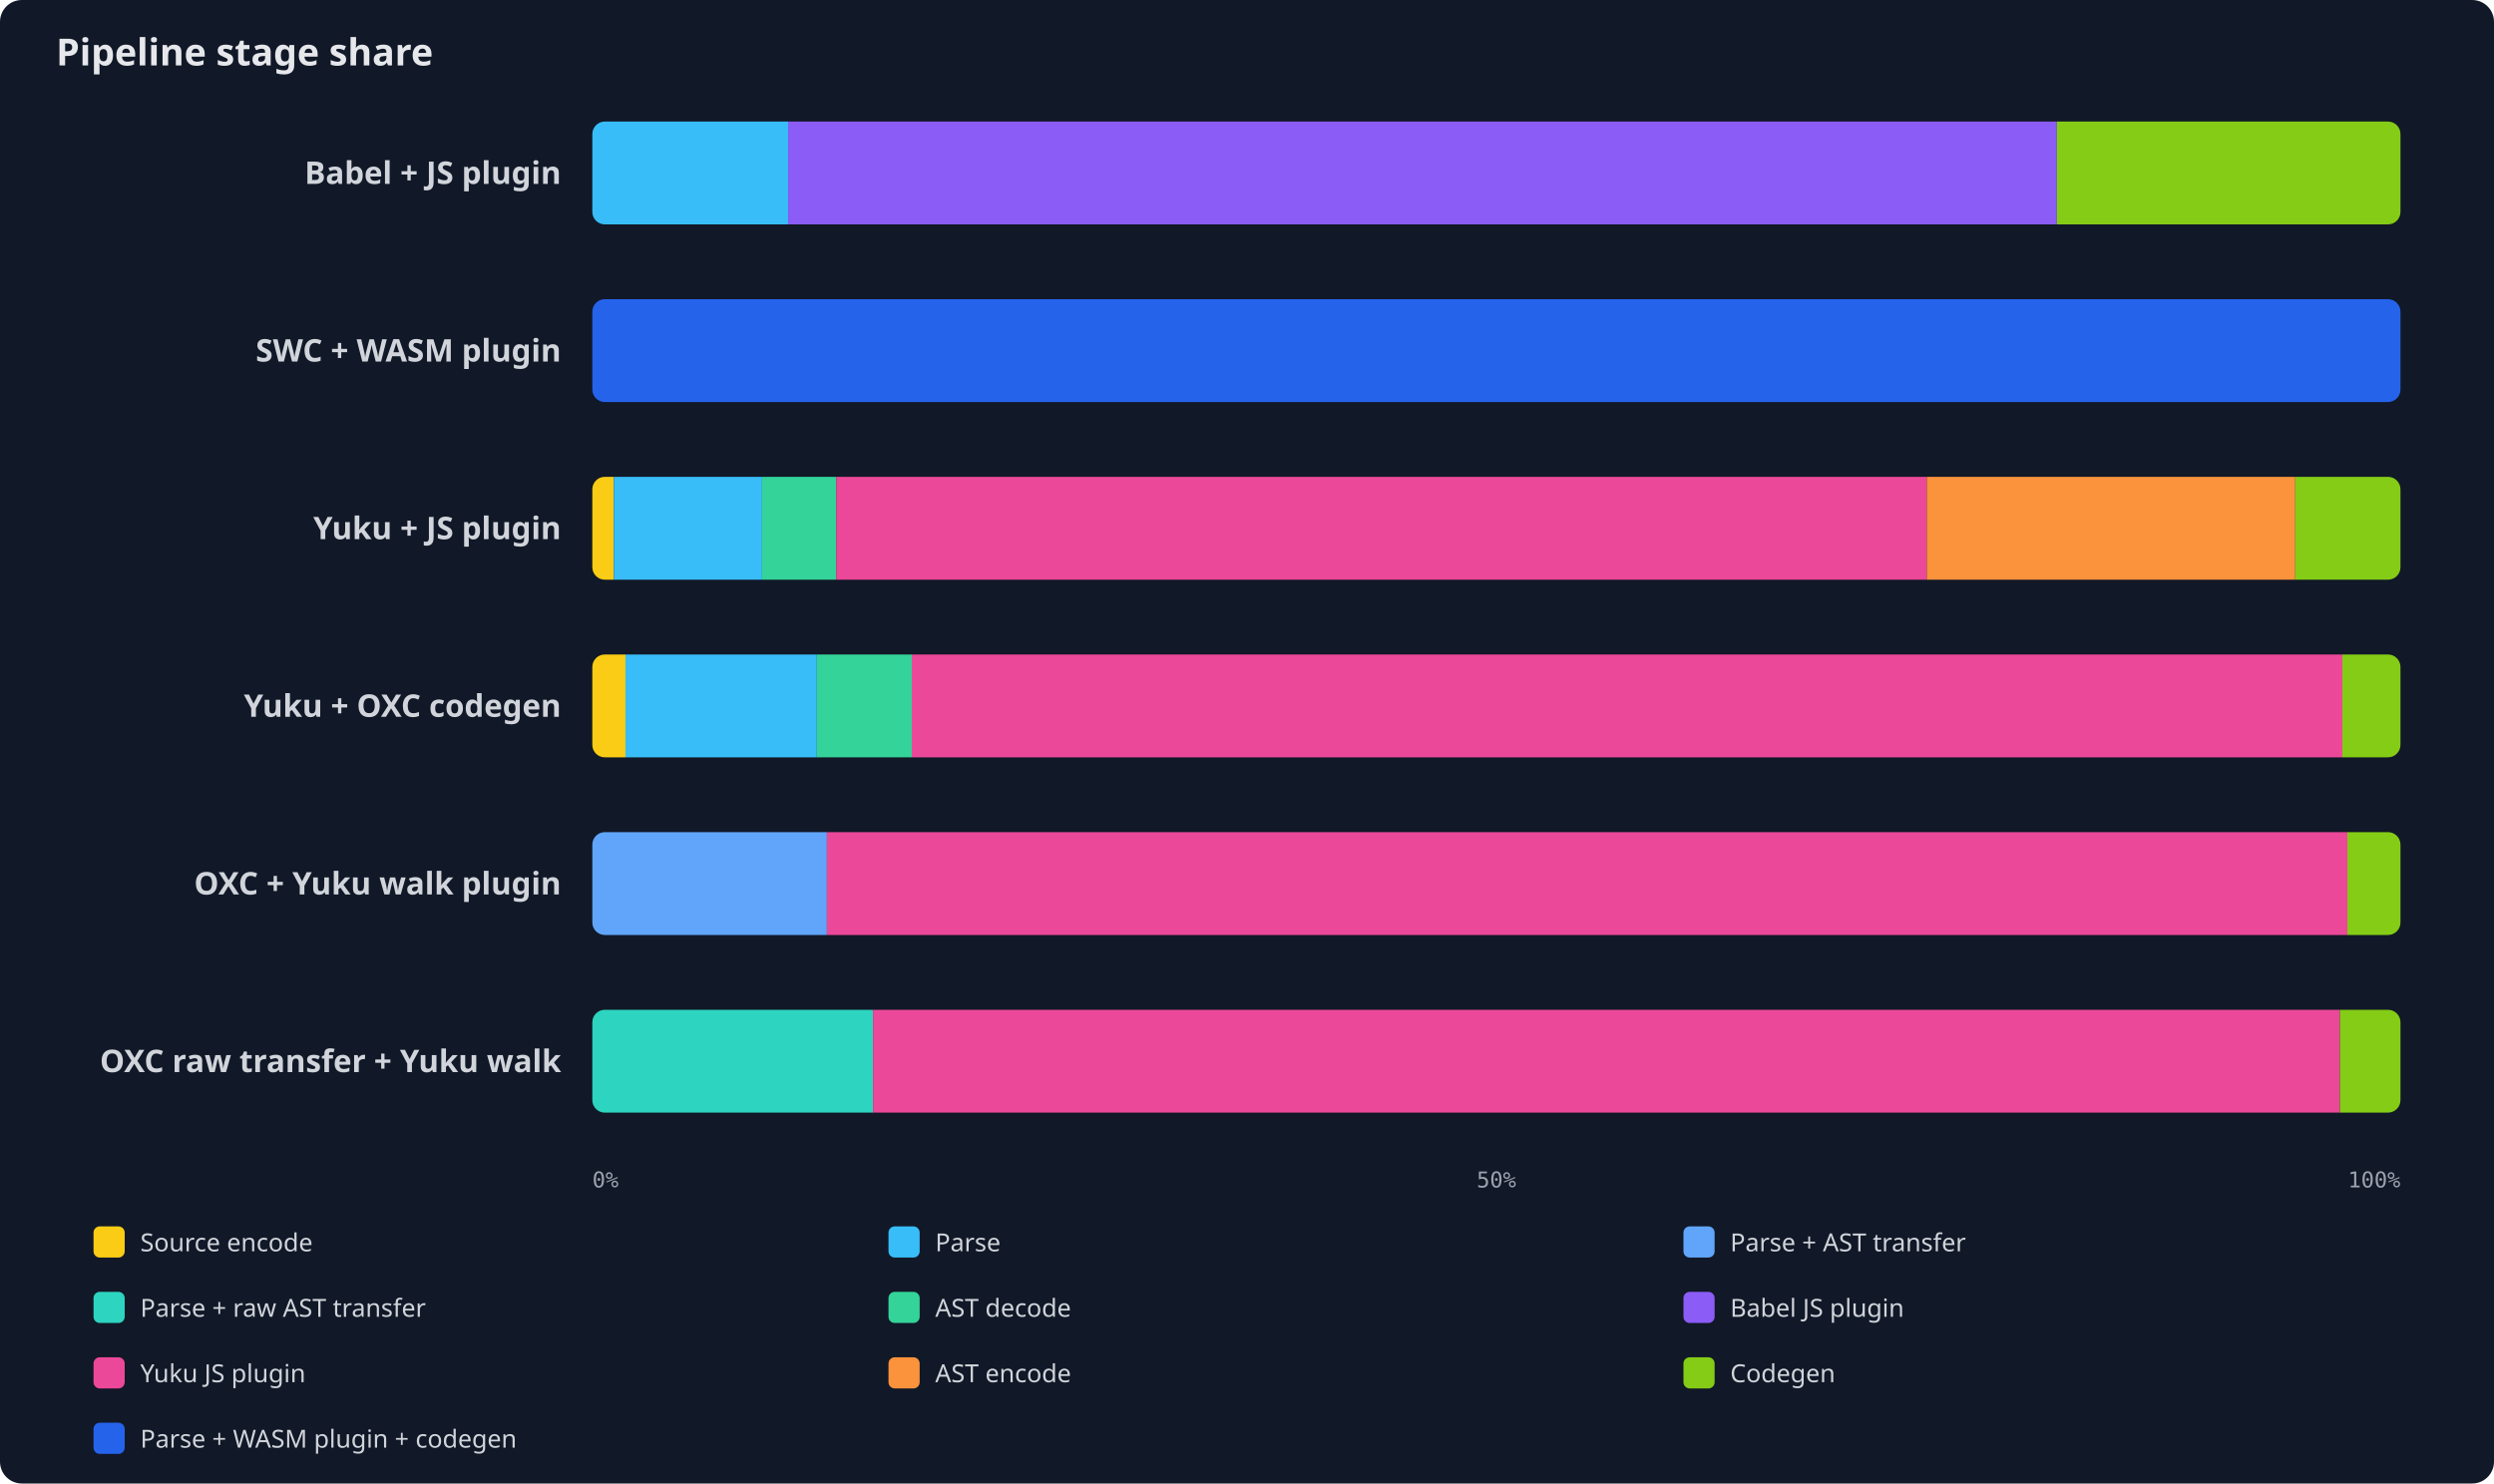
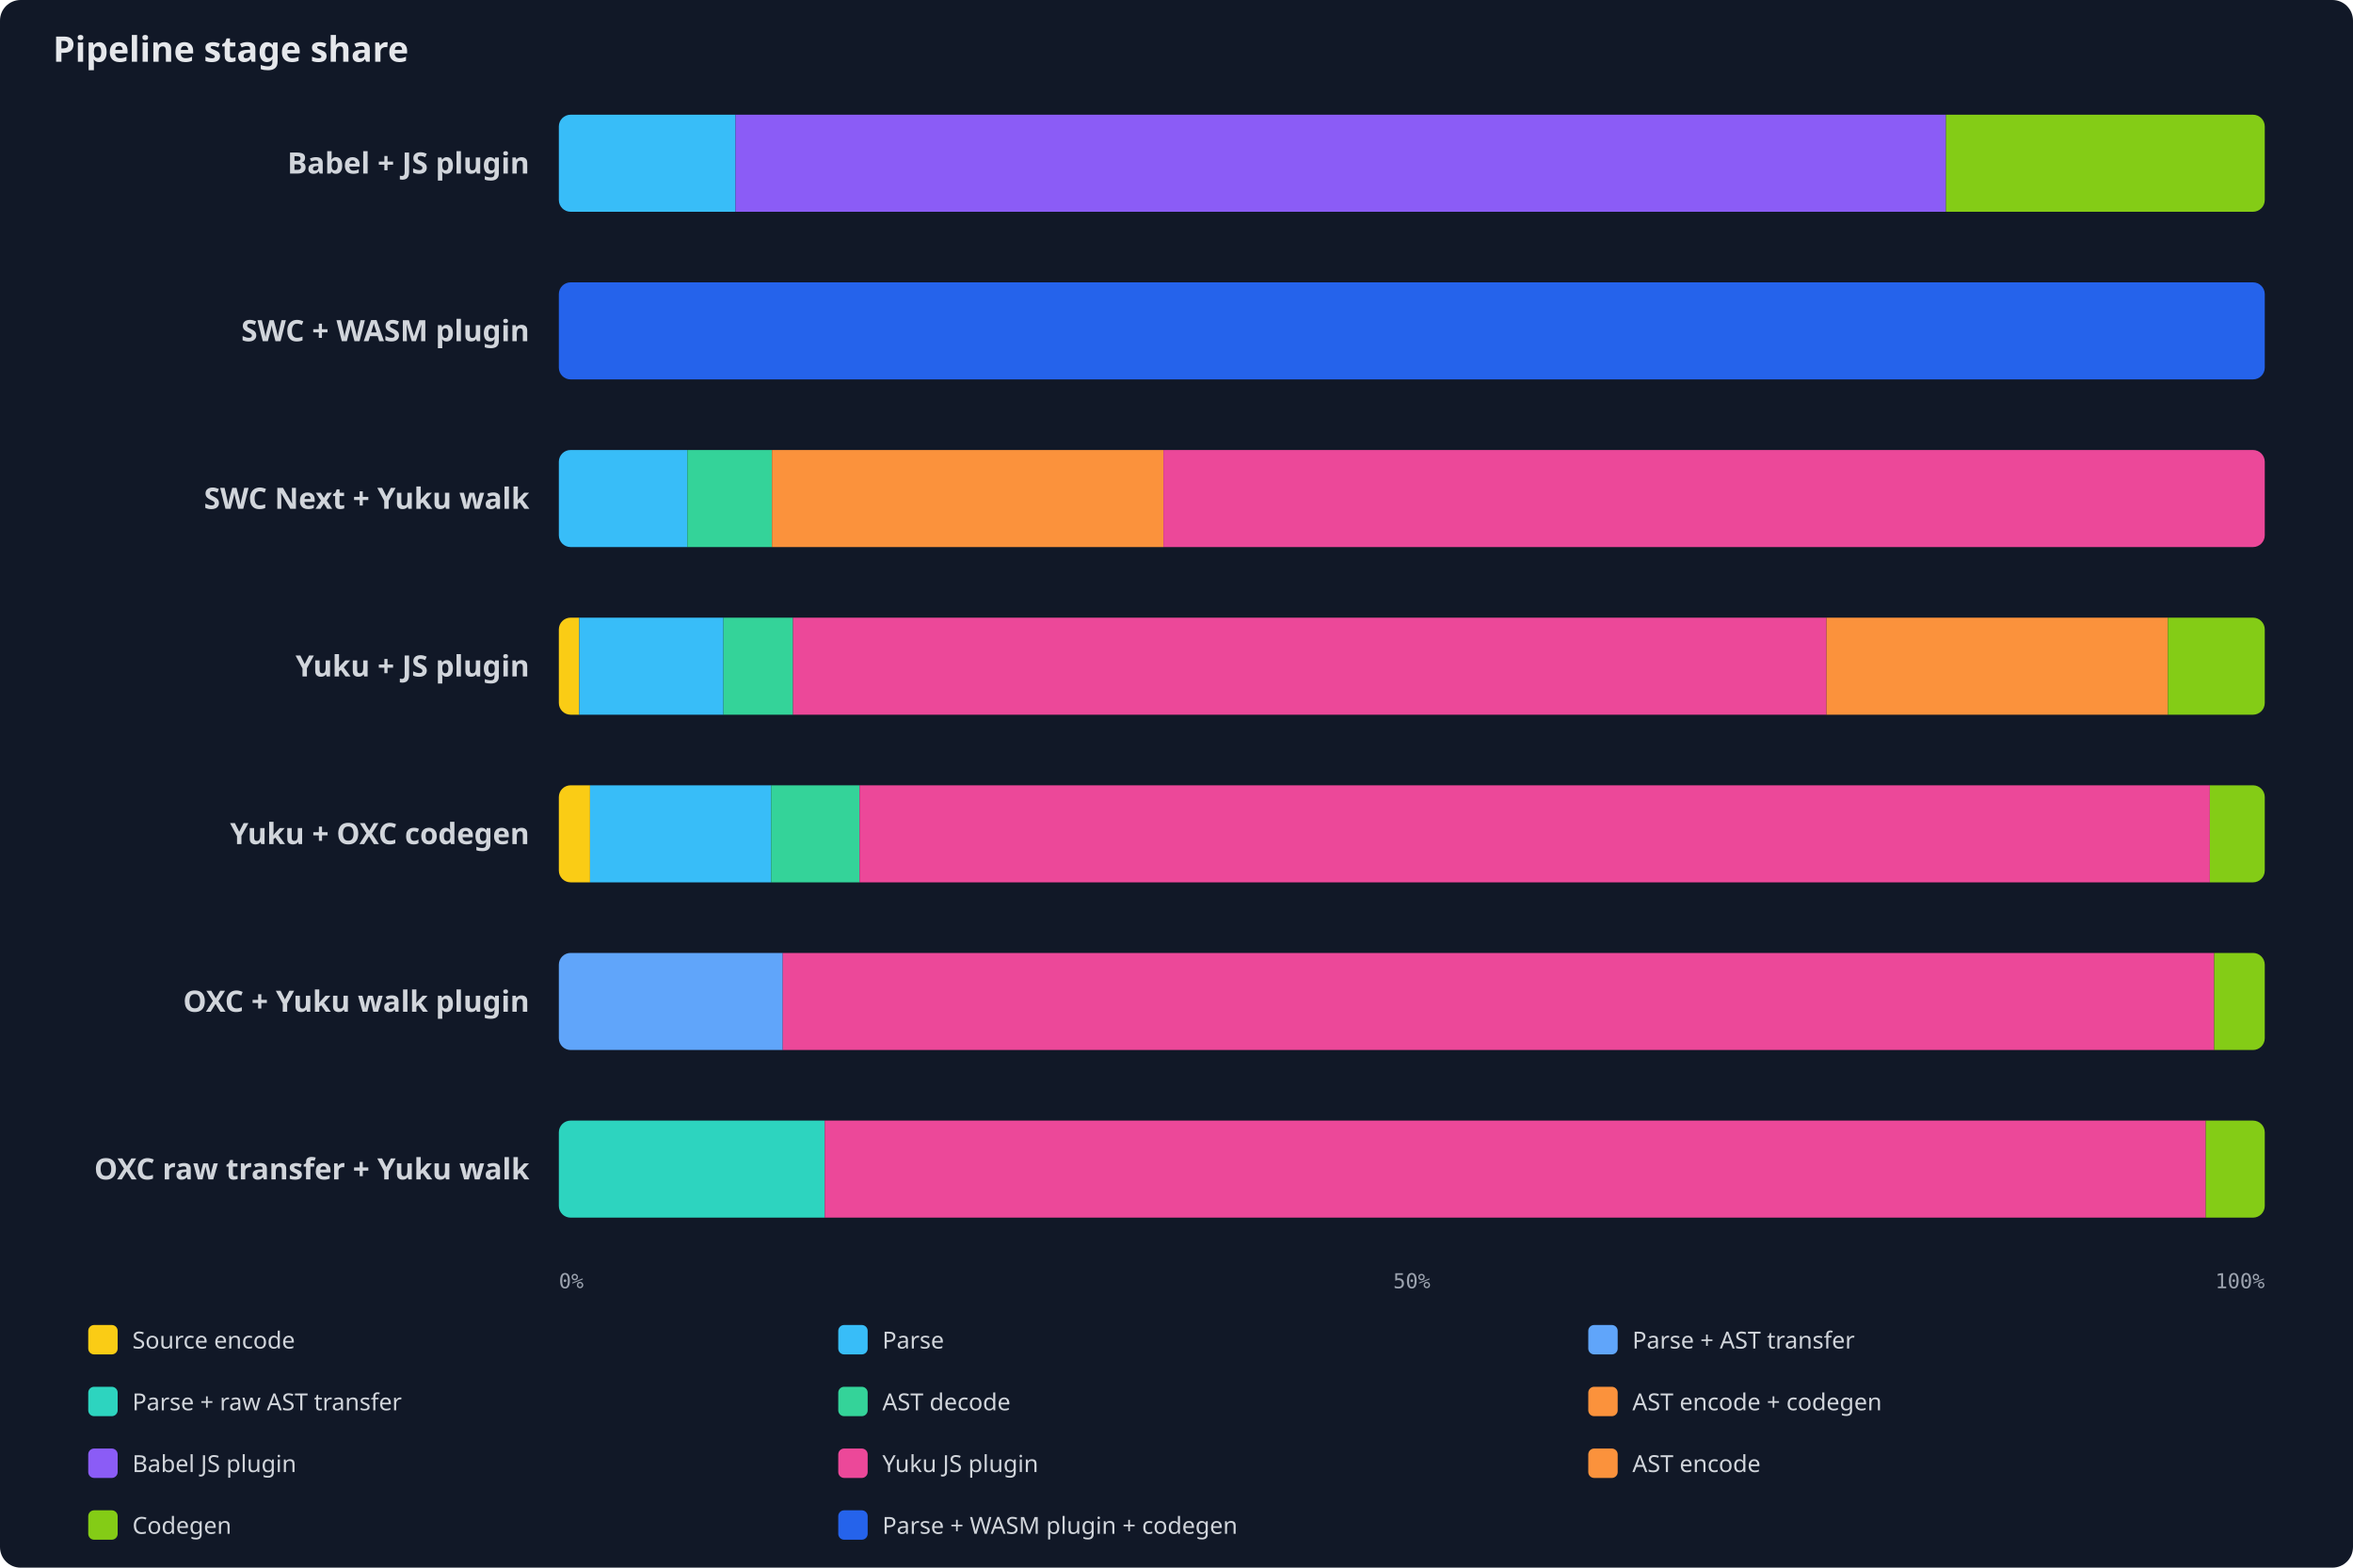
- <svg xmlns="http://www.w3.org/2000/svg" width="1600" height="952" viewBox="0 0 1600 952" role="img" aria-label="Styled-components transform stage shares">
+ <svg xmlns="http://www.w3.org/2000/svg" width="1600" height="1066" viewBox="0 0 1600 1066" role="img" aria-label="Styled-components transform stage shares">
  <style>
      .title { fill: #e5e7eb; font: 700 24px system-ui, sans-serif; }
      .label { fill: #d1d5db; font: 600 20px system-ui, sans-serif; }
      .legend { fill: #d1d5db; font: 16px system-ui, sans-serif; }
      .axis { fill: #9ca3af; font: 14px ui-monospace, monospace; }
    </style>
  <rect width="100%" height="100%" rx="14" fill="#111827" />
  <text x="36" y="42" class="title">Pipeline stage share</text>
  <text x="360" y="118" text-anchor="end" class="label">
        Babel + JS plugin
      </text>
  <g clip-path="url(#row-0)">
-     <rect x="380.00" y="78" width="125.63" height="66" fill="#38bdf8" />
-     <rect x="505.63" y="78" width="813.94" height="66" fill="#8b5cf6" />
-     <rect x="1319.58" y="78" width="220.42" height="66" fill="#84cc16" />
+     <rect x="380.00" y="78" width="120.17" height="66" fill="#38bdf8" />
+     <rect x="500.17" y="78" width="823.06" height="66" fill="#8b5cf6" />
+     <rect x="1323.23" y="78" width="216.77" height="66" fill="#84cc16" />
  </g>
  <clipPath id="row-0">
    <rect x="380" y="78" width="1160" height="66" rx="8" />
  </clipPath>
  <text x="360" y="232" text-anchor="end" class="label">
        SWC + WASM plugin
      </text>
  <g clip-path="url(#row-1)">
    <rect x="380.00" y="192" width="1160.00" height="66" fill="#2563eb" />
  </g>
  <clipPath id="row-1">
    <rect x="380" y="192" width="1160" height="66" rx="8" />
  </clipPath>
  <text x="360" y="346" text-anchor="end" class="label">
-         Yuku + JS plugin
+         SWC Next + Yuku walk
      </text>
  <g clip-path="url(#row-2)">
-     <rect x="380.00" y="306" width="13.80" height="66" fill="#facc15" />
-     <rect x="393.80" y="306" width="95.10" height="66" fill="#38bdf8" />
-     <rect x="488.90" y="306" width="47.58" height="66" fill="#34d399" />
-     <rect x="536.49" y="306" width="699.61" height="66" fill="#ec4899" />
-     <rect x="1236.09" y="306" width="236.42" height="66" fill="#fb923c" />
-     <rect x="1472.51" y="306" width="67.49" height="66" fill="#84cc16" />
+     <rect x="380.00" y="306" width="87.39" height="66" fill="#38bdf8" />
+     <rect x="467.39" y="306" width="57.54" height="66" fill="#34d399" />
+     <rect x="524.93" y="306" width="266.17" height="66" fill="#fb923c" />
+     <rect x="791.10" y="306" width="748.90" height="66" fill="#ec4899" />
  </g>
  <clipPath id="row-2">
    <rect x="380" y="306" width="1160" height="66" rx="8" />
  </clipPath>
  <text x="360" y="460" text-anchor="end" class="label">
-         Yuku + OXC codegen
+         Yuku + JS plugin
      </text>
  <g clip-path="url(#row-3)">
-     <rect x="380.00" y="420" width="21.27" height="66" fill="#facc15" />
-     <rect x="401.27" y="420" width="122.77" height="66" fill="#38bdf8" />
-     <rect x="524.03" y="420" width="60.92" height="66" fill="#34d399" />
-     <rect x="584.96" y="420" width="917.76" height="66" fill="#ec4899" />
-     <rect x="1502.72" y="420" width="37.28" height="66" fill="#84cc16" />
+     <rect x="380.00" y="420" width="13.87" height="66" fill="#facc15" />
+     <rect x="393.87" y="420" width="98.04" height="66" fill="#38bdf8" />
+     <rect x="491.91" y="420" width="47.33" height="66" fill="#34d399" />
+     <rect x="539.23" y="420" width="702.76" height="66" fill="#ec4899" />
+     <rect x="1241.99" y="420" width="232.14" height="66" fill="#fb923c" />
+     <rect x="1474.13" y="420" width="65.87" height="66" fill="#84cc16" />
  </g>
  <clipPath id="row-3">
    <rect x="380" y="420" width="1160" height="66" rx="8" />
  </clipPath>
  <text x="360" y="574" text-anchor="end" class="label">
-         OXC + Yuku walk plugin
+         Yuku + OXC codegen
      </text>
  <g clip-path="url(#row-4)">
-     <rect x="380.00" y="534" width="150.50" height="66" fill="#60a5fa" />
-     <rect x="530.50" y="534" width="975.43" height="66" fill="#ec4899" />
-     <rect x="1505.93" y="534" width="34.07" height="66" fill="#84cc16" />
+     <rect x="380.00" y="534" width="21.22" height="66" fill="#facc15" />
+     <rect x="401.22" y="534" width="123.12" height="66" fill="#38bdf8" />
+     <rect x="524.34" y="534" width="60.13" height="66" fill="#34d399" />
+     <rect x="584.47" y="534" width="918.19" height="66" fill="#ec4899" />
+     <rect x="1502.67" y="534" width="37.33" height="66" fill="#84cc16" />
  </g>
  <clipPath id="row-4">
    <rect x="380" y="534" width="1160" height="66" rx="8" />
  </clipPath>
  <text x="360" y="688" text-anchor="end" class="label">
-         OXC raw transfer + Yuku walk
+         OXC + Yuku walk plugin
      </text>
  <g clip-path="url(#row-5)">
-     <rect x="380.00" y="648" width="180.06" height="66" fill="#2dd4bf" />
-     <rect x="560.06" y="648" width="941.13" height="66" fill="#ec4899" />
-     <rect x="1501.18" y="648" width="38.82" height="66" fill="#84cc16" />
+     <rect x="380.00" y="648" width="152.26" height="66" fill="#60a5fa" />
+     <rect x="532.26" y="648" width="973.34" height="66" fill="#ec4899" />
+     <rect x="1505.60" y="648" width="34.40" height="66" fill="#84cc16" />
  </g>
  <clipPath id="row-5">
    <rect x="380" y="648" width="1160" height="66" rx="8" />
  </clipPath>
-   <text x="380" y="762" class="axis">0%</text>
-   <text x="960" y="762" text-anchor="middle" class="axis">50%</text>
-   <text x="1540" y="762" text-anchor="end" class="axis">100%</text>
-   <rect x="60" y="787" width="20" height="20" rx="4" fill="#facc15" />
-   <text x="90" y="803" class="legend">Source encode</text>
-   <rect x="570" y="787" width="20" height="20" rx="4" fill="#38bdf8" />
-   <text x="600" y="803" class="legend">Parse</text>
-   <rect x="1080" y="787" width="20" height="20" rx="4" fill="#60a5fa" />
-   <text x="1110" y="803" class="legend">Parse + AST transfer</text>
-   <rect x="60" y="829" width="20" height="20" rx="4" fill="#2dd4bf" />
-   <text x="90" y="845" class="legend">Parse + raw AST transfer</text>
-   <rect x="570" y="829" width="20" height="20" rx="4" fill="#34d399" />
-   <text x="600" y="845" class="legend">AST decode</text>
-   <rect x="1080" y="829" width="20" height="20" rx="4" fill="#8b5cf6" />
-   <text x="1110" y="845" class="legend">Babel JS plugin</text>
-   <rect x="60" y="871" width="20" height="20" rx="4" fill="#ec4899" />
-   <text x="90" y="887" class="legend">Yuku JS plugin</text>
-   <rect x="570" y="871" width="20" height="20" rx="4" fill="#fb923c" />
-   <text x="600" y="887" class="legend">AST encode</text>
-   <rect x="1080" y="871" width="20" height="20" rx="4" fill="#84cc16" />
-   <text x="1110" y="887" class="legend">Codegen</text>
-   <rect x="60" y="913" width="20" height="20" rx="4" fill="#2563eb" />
-   <text x="90" y="929" class="legend">Parse + WASM plugin + codegen</text>
+   <text x="360" y="802" text-anchor="end" class="label">
+         OXC raw transfer + Yuku walk
+       </text>
+   <g clip-path="url(#row-6)">
+     <rect x="380.00" y="762" width="180.83" height="66" fill="#2dd4bf" />
+     <rect x="560.83" y="762" width="939.08" height="66" fill="#ec4899" />
+     <rect x="1499.90" y="762" width="40.10" height="66" fill="#84cc16" />
+   </g>
+   <clipPath id="row-6">
+     <rect x="380" y="762" width="1160" height="66" rx="8" />
+   </clipPath>
+   <text x="380" y="876" class="axis">0%</text>
+   <text x="960" y="876" text-anchor="middle" class="axis">50%</text>
+   <text x="1540" y="876" text-anchor="end" class="axis">100%</text>
+   <rect x="60" y="901" width="20" height="20" rx="4" fill="#facc15" />
+   <text x="90" y="917" class="legend">Source encode</text>
+   <rect x="570" y="901" width="20" height="20" rx="4" fill="#38bdf8" />
+   <text x="600" y="917" class="legend">Parse</text>
+   <rect x="1080" y="901" width="20" height="20" rx="4" fill="#60a5fa" />
+   <text x="1110" y="917" class="legend">Parse + AST transfer</text>
+   <rect x="60" y="943" width="20" height="20" rx="4" fill="#2dd4bf" />
+   <text x="90" y="959" class="legend">Parse + raw AST transfer</text>
+   <rect x="570" y="943" width="20" height="20" rx="4" fill="#34d399" />
+   <text x="600" y="959" class="legend">AST decode</text>
+   <rect x="1080" y="943" width="20" height="20" rx="4" fill="#fb923c" />
+   <text x="1110" y="959" class="legend">AST encode + codegen</text>
+   <rect x="60" y="985" width="20" height="20" rx="4" fill="#8b5cf6" />
+   <text x="90" y="1001" class="legend">Babel JS plugin</text>
+   <rect x="570" y="985" width="20" height="20" rx="4" fill="#ec4899" />
+   <text x="600" y="1001" class="legend">Yuku JS plugin</text>
+   <rect x="1080" y="985" width="20" height="20" rx="4" fill="#fb923c" />
+   <text x="1110" y="1001" class="legend">AST encode</text>
+   <rect x="60" y="1027" width="20" height="20" rx="4" fill="#84cc16" />
+   <text x="90" y="1043" class="legend">Codegen</text>
+   <rect x="570" y="1027" width="20" height="20" rx="4" fill="#2563eb" />
+   <text x="600" y="1043" class="legend">Parse + WASM plugin + codegen</text>
</svg>
